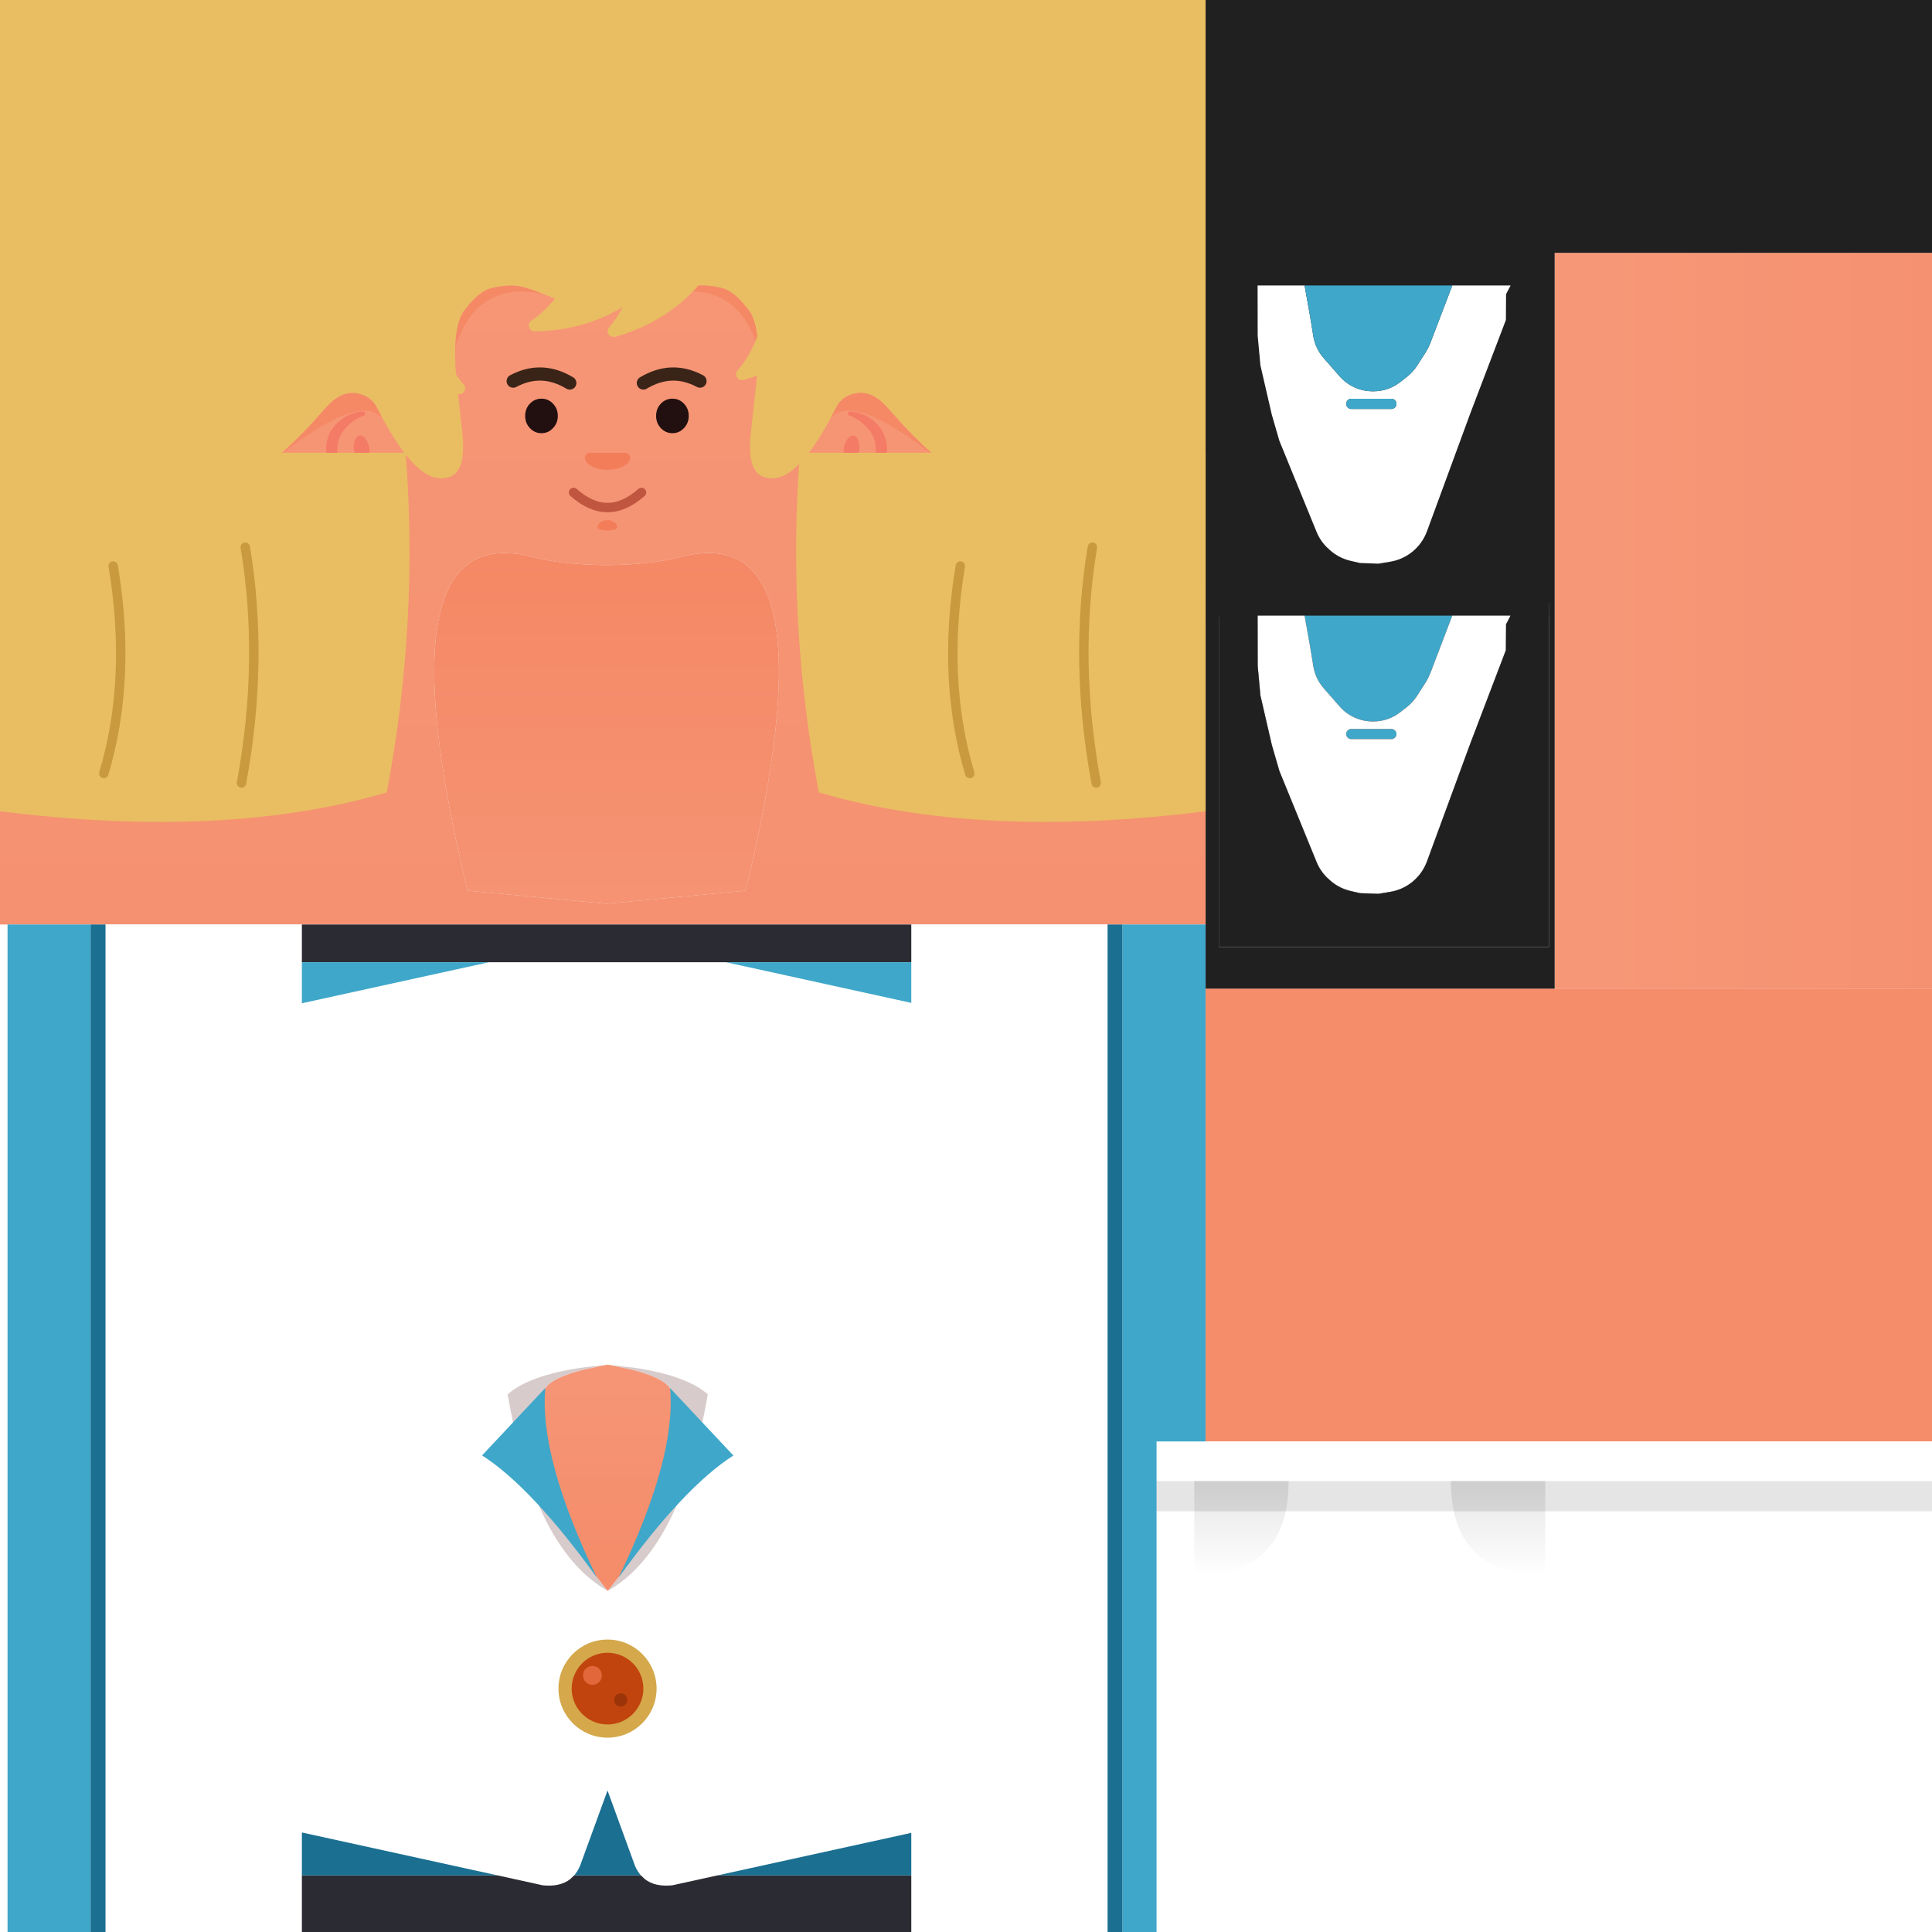
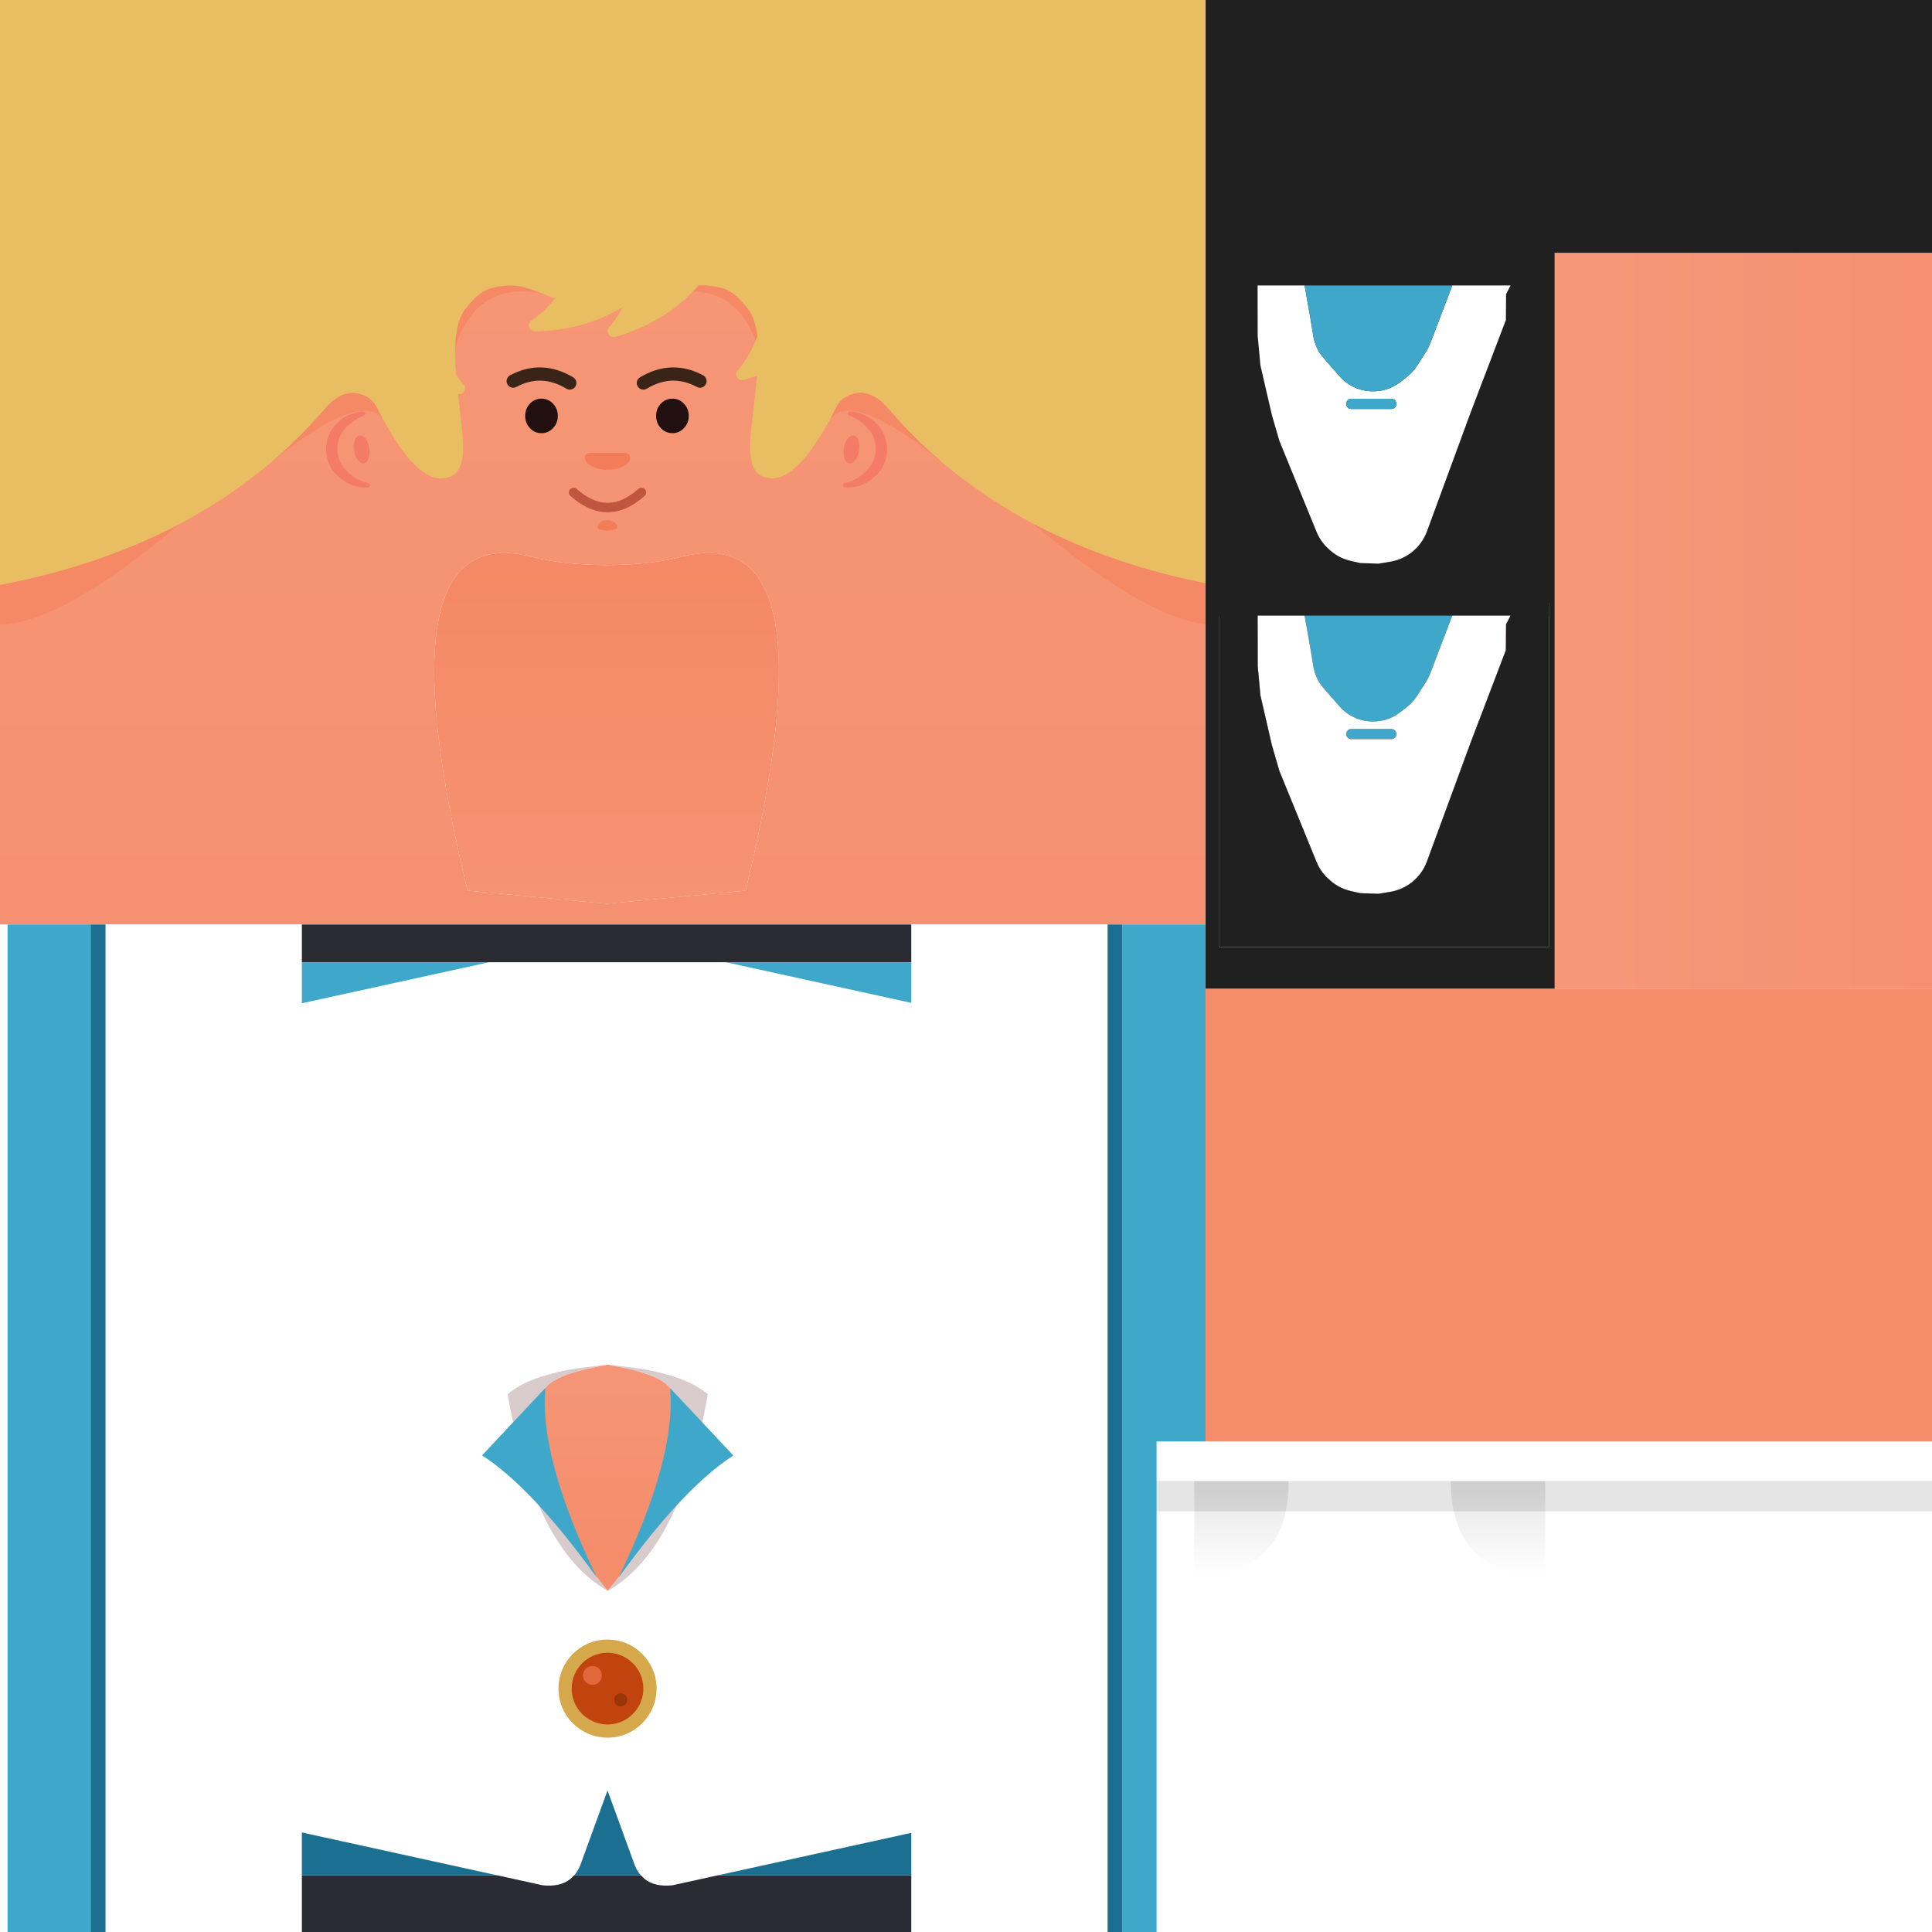
<svg xmlns="http://www.w3.org/2000/svg" width="1024" height="1024" viewBox="0 0 1024 1024">
  <defs>
    <linearGradient gradientUnits="userSpaceOnUse" x1="-819.2" x2="819.2" spreadMethod="pad" gradientTransform="matrix(0.1220703 0 0 0.2380371 924 329)" id="gradient0">
      <stop offset="0" stop-color="#F69878" />
      <stop offset="1" stop-color="#F59170" />
    </linearGradient>
    <linearGradient gradientUnits="userSpaceOnUse" x1="-819.2" x2="819.2" spreadMethod="pad" gradientTransform="matrix(0 0.2977905 -0.2972107 0 319.5 245)" id="gradient1">
      <stop offset="0" stop-color="#F69878" />
      <stop offset="1" stop-color="#F59170" />
    </linearGradient>
    <linearGradient gradientUnits="userSpaceOnUse" x1="-819.2" x2="819.2" spreadMethod="pad" gradientTransform="matrix(0 0.1115112 -0.1134644 0 321.5 386.05)" id="gradient2">
      <stop offset="0" stop-color="#F58865" />
      <stop offset="1" stop-color="#F59373" />
    </linearGradient>
    <linearGradient gradientUnits="userSpaceOnUse" x1="-819.2" x2="819.2" spreadMethod="pad" gradientTransform="matrix(0 -0.03051758 0.03051758 0 658 810)" id="gradient3">
      <stop offset="0" stop-opacity="0" />
      <stop offset="1" stop-opacity="0.102" />
    </linearGradient>
    <linearGradient gradientUnits="userSpaceOnUse" x1="-819.2" x2="819.2" spreadMethod="pad" gradientTransform="matrix(0 -0.03051758 -0.03051758 0 794 810)" id="gradient4">
      <stop offset="0" stop-opacity="0" />
      <stop offset="1" stop-opacity="0.102" />
    </linearGradient>
    <linearGradient gradientUnits="userSpaceOnUse" x1="-819.2" x2="819.2" spreadMethod="pad" gradientTransform="matrix(0 0.06072998 -0.07318115 0 322.1 783.25)" id="gradient5">
      <stop offset="0" stop-color="#F59575" />
      <stop offset="1" stop-color="#F58C6A" />
    </linearGradient>
  </defs>
  <g>
    <path stroke="none" fill="#FFFFFF" d="M0 490 L639 490 639 1024 0 1024 0 490" />
    <path stroke="none" fill="url(#gradient0)" d="M824 134 L1024 134 1024 524 824 524 824 134" />
    <path stroke="none" fill="url(#gradient1)" d="M321.5 479 L395.2 472.05 Q443.15 273.75 360.85 295.2 344.75 299.35 321.5 299.55 298.25 299.35 282.15 295.2 199.85 273.75 247.8 472.05 L321.5 479 M0 0 L639 0 639 490 0 490 0 0" />
    <path stroke="none" fill="url(#gradient2)" d="M321.5 479 L247.8 472.05 Q199.85 273.75 282.15 295.2 298.25 299.35 321.5 299.55 344.75 299.35 360.85 295.2 443.15 273.75 395.2 472.05 L321.5 479" />
    <path stroke="none" fill="#1B6F91" d="M587 490 L595 490 595 1024 587 1024 587 490" />
    <path stroke="none" fill="#3FA7C9" d="M595 490 L639 490 639 1024 595 1024 595 490" />
    <path stroke="none" fill="#FFFFFF" d="M587 1024 L483 1024 483 490 587 490 587 1024" />
    <path stroke="none" fill="#F58C6A" d="M639 524 L1024 524 1024 764 639 764 639 524" />
    <path stroke="none" fill="#1B6F91" d="M48 490 L56 490 56 1024 48 1024 48 490" />
    <path stroke="none" fill="#3FA7C9" d="M48 490 L48 1024 4 1024 4 490 48 490" />
    <path stroke="none" fill="#FFFFFF" d="M56 1024 L56 490 160 490 160 1024 56 1024" />
    <path stroke="none" fill="#F47D59" d="M313.55 247.05 Q310 245.2 310 242.55 310 240.55 312.4 240 L331.7 240 Q334 240.6 334 242.55 334 245.2 330.5 247.05 327 248.95 322 249 317.05 248.95 313.55 247.05 M327.2 279.4 Q327.2 280.2 325.65 280.75 L321.95 281.3 318.2 280.75 Q316.7 280.2 316.7 279.4 L316.7 279.35 Q316.75 277.9 318.2 276.8 319.8 275.7 321.95 275.7 324.15 275.7 325.65 276.8 327.15 277.9 327.2 279.35 L327.2 279.4" />
    <path stroke="none" fill="#220F0F" d="M365.05 220.45 Q365.05 224.25 362.5 226.9 360 229.6 356.4 229.6 352.8 229.6 350.25 226.9 347.75 224.25 347.75 220.45 347.75 216.6 350.25 213.95 352.8 211.3 356.4 211.3 360 211.3 362.5 213.95 365.05 216.6 365.05 220.45 M295.65 220.45 Q295.65 224.25 293.1 226.9 290.6 229.6 287 229.6 283.4 229.6 280.85 226.9 278.35 224.25 278.35 220.45 278.35 216.6 280.85 213.95 283.4 211.3 287 211.3 290.6 211.3 293.1 213.95 295.65 216.6 295.65 220.45" />
    <path fill="none" stroke="#C0563F" stroke-width="5" stroke-linecap="round" d="M304 261 Q322 277 340 261" />
    <path fill="none" stroke="#3A2418" stroke-width="7" stroke-linecap="round" d="M341 203 Q356 194 371 202" />
    <path fill="none" stroke="#3A2418" stroke-width="7" stroke-linecap="round" d="M272 202 Q287 194 302 203" />
    <path stroke="none" fill="#F58966" d="M241.2 184.25 Q241.7 168.9 247.25 163.05 254.1 154.15 260.7 152.6 267.35 151 272.8 151.35 277.65 151.6 288.45 155.95 253 147.95 241.2 184.25 M0 310 Q53.35 299.8 95.45 277.55 32.35 330.65 0 331 L0 310 M143.8 244.95 Q154.35 235.9 163.9 225.85 L173.1 215.6 Q182.7 205 193.2 209.65 L194 210.05 Q197.75 212 199.7 215.8 L202.9 221.95 Q190.85 206.9 143.8 244.95" />
    <path stroke="none" fill="#E9BE62" d="M143.8 244.95 L140.75 247.45 Q122.4 262.6 101 274.5 L95.45 277.55 Q53.35 299.8 0 310 L0 0 322 0 322 162.5 315 162.5 Q304.3 162.5 291.25 157.1 L288.45 155.95 Q277.65 151.6 272.8 151.35 267.35 151 260.7 152.6 254.1 154.15 247.25 163.05 241.7 168.9 241.2 184.25 240.95 193.2 242.4 205.35 L245.1 230.1 Q247.25 251.5 236.65 253.15 231.5 254.5 225.8 251.1 215.25 244.75 202.9 221.95 L199.7 215.8 Q197.75 212 194 210.05 L193.2 209.65 Q182.7 205 173.1 215.6 L163.9 225.85 Q154.35 235.9 143.8 244.95" />
    <path stroke="none" fill="#F47B66" d="M183.45 220.7 L183.7 220.6 184.4 220.15 184.6 220.05 188.95 218.55 189.25 218.5 189.4 218.45 191.55 218.15 191.7 218.15 192.05 218.15 192.9 218.25 Q193.3 218.25 193.45 218.85 193.8 219.35 193.4 219.75 193.35 220.2 192.65 220.3 L190.45 221.3 190.25 221.4 189.55 221.8 189.45 221.85 189.1 222 188.65 222.3 188.55 222.35 186.35 223.85 184.2 225.8 184.25 225.7 183.9 226.1 183.75 226.25 182.05 228.3 181.95 228.35 181.85 228.45 181.3 229.35 181.25 229.4 181.2 229.5 181 229.8 180.8 230.2 180.7 230.35 180.6 230.55 180.5 230.75 180.45 230.8 179.7 232.65 179.4 233.5 178.95 235.75 178.85 237.5 178.85 237.6 178.8 237.95 178.85 239.2 179.2 241.4 179.35 242.15 179.45 242.45 179.5 242.6 179.5 242.7 180.05 244.2 181.15 246.25 181.2 246.35 181.25 246.45 181.55 246.95 182.1 247.65 182.15 247.75 182.5 248.2 182.6 248.3 182.7 248.4 183.25 249.05 183.35 249.15 183.5 249.3 183.6 249.35 184.6 250.4 184.7 250.5 185 250.8 185.4 251.1 185.5 251.2 185.55 251.25 185.7 251.35 188.3 253.3 189.65 254 189.7 254.05 190.5 254.45 190.65 254.5 191 254.65 191.15 254.75 191.4 254.8 191.6 254.9 192.55 255.25 192.65 255.3 193 255.45 193.1 255.45 195.45 256.2 195.85 256.45 195.9 256.5 196.2 257.2 195.9 257.9 195.8 258 195.2 258.3 194.2 258.4 194.05 258.4 190.5 258.15 190.2 258.1 190.1 258.1 189.6 258 189.5 258 188.45 257.75 188.3 257.7 187.75 257.55 187.6 257.5 185.7 256.8 185.55 256.7 185.3 256.55 184.2 256.05 184.1 256 181.55 254.45 181.4 254.35 178.05 251.4 177.9 251.2 177.8 251.05 177.85 251.2 177.05 250.3 177 250.15 176.85 249.95 176.65 249.75 176.55 249.6 175.75 248.4 175.7 248.4 Q174.85 247 174.35 245.7 L174.3 245.65 173.6 243.75 173.6 243.65 173.4 242.75 Q172.95 241.2 172.9 239.7 L172.85 239.35 172.85 239.2 172.85 236.95 172.9 236.65 172.9 236.5 173.35 233.55 173.4 233.5 Q173.7 232 174.35 230.55 L174.4 230.35 174.45 230.25 174.75 229.6 174.85 229.45 174.95 229.3 174.85 229.4 175.25 228.6 175.35 228.5 175.55 228.2 175.45 228.3 175.6 228 175.7 227.9 176 227.45 176.1 227.3 176.15 227.3 176.5 226.75 176.6 226.6 176.65 226.6 176.7 226.5 176.75 226.4 178 224.9 178.15 224.8 178.4 224.6 178.7 224.3 178.9 224.05 179 223.9 180.15 222.9 180.3 222.8 180.5 222.7 180.55 222.6 180.65 222.5 181.1 222.15 181.25 222.05 183.25 220.75 183.45 220.7 M195.75 237.6 Q196.2 240.65 195.4 242.95 194.5 245.3 192.8 245.6 191.15 245.85 189.65 243.8 188.1 241.9 187.65 238.85 187.15 235.75 188.05 233.4 188.9 231.1 190.55 230.85 192.25 230.55 193.8 232.55 195.25 234.5 195.75 237.6 M191.25 254.8 L191.3 254.85 191.3 254.8 191.25 254.8" />
    <path stroke="none" fill="#E9BE62" d="M354.55 155.95 L351.75 157.1 Q338.7 162.5 328 162.5 L321 162.5 321 0 643 0 643 310 Q589.65 299.8 547.55 277.55 L542 274.5 Q520.6 262.6 502.25 247.45 L499.2 244.95 Q488.65 235.9 479.1 225.85 L469.9 215.6 Q460.3 205 449.8 209.65 L449 210.05 Q445.25 212 443.3 215.8 L440.1 221.95 Q427.75 244.75 417.2 251.1 411.5 254.5 406.35 253.15 395.75 251.5 397.9 230.1 L400.6 205.35 Q402.05 193.2 401.8 184.25 401.3 168.9 395.75 163.05 388.9 154.15 382.3 152.6 375.65 151 370.2 151.35 365.35 151.6 354.55 155.95" />
    <path stroke="none" fill="#F58966" d="M354.55 155.95 Q365.35 151.6 370.2 151.35 375.65 151 382.3 152.6 388.9 154.15 395.75 163.05 401.3 168.9 401.8 184.25 390 147.95 354.55 155.95 M440.1 221.95 L443.3 215.8 Q445.25 212 449 210.05 L449.8 209.65 Q460.3 205 469.9 215.6 L479.1 225.85 Q488.65 235.9 499.2 244.95 452.15 206.9 440.1 221.95 M547.55 277.55 Q589.65 299.8 643 310 L643 331 Q610.65 330.65 547.55 277.55" />
    <path stroke="none" fill="#F47B66" d="M451.75 254.8 L451.7 254.8 451.7 254.85 451.75 254.8 M447.25 237.6 Q447.75 234.5 449.2 232.55 450.75 230.55 452.45 230.85 454.1 231.1 454.95 233.4 455.85 235.75 455.35 238.85 454.9 241.9 453.35 243.8 451.85 245.85 450.2 245.6 448.5 245.3 447.6 242.95 446.8 240.65 447.25 237.6 M459.55 220.7 L459.75 220.75 461.75 222.05 461.9 222.15 462.35 222.5 462.45 222.6 462.5 222.7 462.7 222.8 462.85 222.9 464 223.9 464.1 224.05 464.3 224.3 464.6 224.6 464.85 224.8 465 224.9 466.25 226.4 466.3 226.5 466.35 226.6 466.4 226.6 466.5 226.75 466.85 227.3 466.9 227.3 467 227.45 467.3 227.9 467.4 228 467.55 228.3 467.45 228.2 467.65 228.5 467.75 228.6 468.15 229.4 468.05 229.3 468.15 229.45 468.25 229.6 468.55 230.25 468.6 230.35 468.65 230.55 469.6 233.5 469.65 233.55 470.1 236.5 470.1 236.65 470.15 236.95 470.15 239.2 470.15 239.35 470.1 239.7 Q470.05 241.2 469.6 242.75 L469.4 243.65 469.4 243.75 468.7 245.65 468.65 245.7 467.3 248.4 467.25 248.4 466.45 249.6 466.35 249.75 466.15 249.95 466 250.15 465.95 250.3 465.15 251.2 465.2 251.05 465.1 251.2 464.95 251.4 461.6 254.35 461.45 254.45 458.9 256 458.8 256.05 457.7 256.55 457.45 256.7 457.3 256.8 455.4 257.5 455.25 257.55 454.7 257.7 454.55 257.75 453.5 258 453.4 258 452.9 258.1 452.8 258.1 452.5 258.15 448.95 258.4 448.8 258.4 447.8 258.3 Q447.45 258.25 447.2 258 L447.1 257.9 Q446.8 257.6 446.8 257.2 446.8 256.8 447.1 256.5 L447.15 256.45 447.55 256.2 449.9 255.45 450 255.45 450.35 255.3 450.45 255.25 451.4 254.9 451.6 254.8 451.85 254.75 Q451.95 254.65 452 254.65 L452.35 254.5 452.5 254.45 453.3 254.05 453.35 254 454.7 253.3 457.3 251.35 457.45 251.25 457.5 251.2 457.6 251.1 458 250.8 458.3 250.5 458.4 250.4 459.4 249.35 459.5 249.3 459.65 249.15 459.75 249.05 460.3 248.4 460.4 248.3 460.5 248.2 460.85 247.75 460.9 247.65 461.45 246.95 461.75 246.45 461.8 246.35 461.85 246.25 462.95 244.2 463.5 242.7 463.5 242.6 463.55 242.45 463.65 242.15 463.8 241.4 464.15 239.2 464.2 237.95 464.15 237.6 464.15 237.5 464.05 235.75 463.6 233.5 463.3 232.65 462.55 230.8 462.5 230.75 462.4 230.55 462.3 230.35 462.2 230.2 462 229.8 461.8 229.5 461.75 229.4 461.7 229.35 461.15 228.45 461.05 228.35 460.95 228.3 459.25 226.25 459.1 226.1 458.75 225.7 458.8 225.8 456.65 223.85 454.45 222.35 454.35 222.3 453.9 222 453.55 221.85 453.45 221.8 452.75 221.4 452.55 221.3 450.35 220.3 Q449.65 220.2 449.6 219.75 449.2 219.35 449.55 218.85 449.7 218.25 450.1 218.25 L450.95 218.15 451.3 218.15 451.45 218.15 453.6 218.45 453.75 218.5 454.05 218.55 458.4 220.05 458.6 220.15 459.3 220.6 459.55 220.7" />
    <path stroke="none" fill="#202020" d="M639 524 L639 0 1024 0 1024 134 824 134 824 524 639 524" />
    <path stroke="none" fill="#FFFFFF" d="M613 764 L1024 764 1024 1024 613 1024 613 764" />
    <path stroke="none" fill="#000000" fill-opacity="0.102" d="M1024 785 L1024 801 613 801 613 785 1024 785" />
    <path stroke="none" fill="url(#gradient3)" d="M683 785 Q683 835 633 835 L633 785 683 785" />
    <path stroke="none" fill="url(#gradient4)" d="M769 785 L819 785 819 835 Q769 835 769 785" />
    <path stroke="none" fill="#202020" d="M769.75 326.3 L758.1 356.85 Q757.2 359.15 755.9 361.3 L751.1 368.8 Q748.9 372.2 745.8 374.65 L742.35 377.35 Q735.95 382.4 727.75 382.4 722.55 382.4 717.9 380.3 713.2 378.15 709.85 374.25 L701.5 364.7 Q697.1 359.55 696.05 352.95 L695.05 346.75 694.35 342.6 691.45 326.3 769.75 326.3" />
    <path stroke="none" fill="#61150D" d="M769.75 326.3 L800.65 326.3 798.25 330.9 798.15 344.6 779.4 393.8 756.3 456.65 Q753.85 463.15 748.5 467.5 743.25 471.7 736.6 472.75 L730.6 473.75 720.85 473.4 716.05 472.3 Q709 470.7 703.8 465.55 L703.2 465 Q699.65 461.45 697.75 456.75 L678.1 408.65 674.1 394.85 668.05 368.65 666.6 352.95 666.55 326.3 691.45 326.3 694.35 342.6 695.05 346.75 696.05 352.95 Q697.1 359.55 701.5 364.7 L709.85 374.25 Q713.2 378.15 717.9 380.3 722.55 382.4 727.75 382.4 735.95 382.4 742.35 377.35 L745.8 374.65 Q748.9 372.2 751.1 368.8 L755.9 361.3 Q757.2 359.15 758.1 356.85 L769.75 326.3 M716.2 386.35 Q715.1 386.35 714.3 387.15 713.5 387.95 713.5 389.05 L713.5 389.1 Q713.5 390.2 714.3 390.95 715.1 391.75 716.2 391.75 L737.45 391.75 Q738.55 391.75 739.35 390.95 740.15 390.2 740.15 389.1 L740.15 389.05 Q740.15 387.95 739.35 387.15 738.55 386.35 737.45 386.35 L716.2 386.35" />
    <path stroke="none" fill="#CCDDE7" d="M666.55 326.3 L666.6 352.95 668.05 368.65 674.1 394.85 678.1 408.65 697.75 456.75 Q699.65 461.45 703.2 465 L703.8 465.55 Q709 470.7 716.05 472.3 L720.85 473.4 730.6 473.75 736.6 472.75 Q743.25 471.7 748.5 467.5 753.85 463.15 756.3 456.65 L779.4 393.8 798.15 344.6 798.25 330.9 800.65 326.3 806.45 315 821 319.55 821 501.95 646 501.95 646 326.3 666.55 326.3" />
    <path stroke="none" fill="#4D160E" d="M716.2 386.35 L737.45 386.35 Q738.55 386.35 739.35 387.15 740.15 387.95 740.15 389.05 L740.15 389.1 Q740.15 390.2 739.35 390.95 738.55 391.75 737.45 391.75 L716.2 391.75 Q715.1 391.75 714.3 390.95 713.5 390.2 713.5 389.1 L713.5 389.05 Q713.5 387.95 714.3 387.15 715.1 386.35 716.2 386.35" />
    <path stroke="none" fill="#FFFFFF" d="M483 1024 L160 1024 160 490 483 490 483 1024" />
    <path stroke="none" fill="#2B2B33" d="M483 994 L483 1024 160 1024 160 994 263.75 994 287.65 999.25 Q296.75 1000.2 302.2 996 L304.3 994 339.7 994 341.8 996 Q347.2 1000.2 356.35 999.25 L380.25 994 483 994" />
    <path stroke="none" fill="#1B6F91" d="M483 994 L380.25 994 483 971.45 483 994 M160 994 L160 971.25 263.75 994 160 994 M304.3 994 Q306.2 991.85 307.45 988.9 L322 949 336.55 988.9 Q337.8 991.85 339.7 994 L304.3 994" />
    <path stroke="none" fill="#202020" d="M666.55 151.3 L666.6 177.95 668.05 193.65 674.1 219.85 678.1 233.65 697.75 281.75 Q699.65 286.45 703.2 290 L703.8 290.55 Q709 295.7 716.05 297.3 L720.85 298.4 730.6 298.75 736.6 297.75 Q743.25 296.7 748.5 292.5 753.85 288.15 756.3 281.65 L779.4 218.8 798.15 169.6 798.25 155.9 800.65 151.3 806.45 140 821 144.55 821 326.95 646 326.95 646 151.3 666.55 151.3" />
    <path stroke="none" fill="#FFFFFF" d="M666.55 151.3 L691.45 151.3 694.35 167.6 695.05 171.75 696.05 177.95 Q697.1 184.55 701.5 189.7 L709.85 199.25 Q713.2 203.15 717.9 205.3 722.55 207.4 727.75 207.4 735.95 207.4 742.35 202.35 L745.8 199.65 Q748.9 197.2 751.1 193.8 L755.9 186.3 Q757.2 184.15 758.1 181.85 L769.75 151.3 800.65 151.3 798.25 155.9 798.15 169.6 779.4 218.8 756.3 281.65 Q753.85 288.15 748.5 292.5 743.25 296.7 736.6 297.75 L730.6 298.75 720.85 298.4 716.05 297.3 Q709 295.7 703.8 290.55 L703.2 290 Q699.65 286.45 697.75 281.75 L678.1 233.65 674.1 219.85 668.05 193.65 666.6 177.95 666.55 151.3 M716.2 211.35 Q715.1 211.35 714.3 212.15 713.5 212.95 713.5 214.05 L713.5 214.1 Q713.5 215.2 714.3 215.95 715.1 216.75 716.2 216.75 L737.45 216.75 Q738.55 216.75 739.35 215.95 740.15 215.2 740.15 214.1 L740.15 214.05 Q740.15 212.95 739.35 212.15 738.55 211.35 737.45 211.35 L716.2 211.35" />
    <path stroke="none" fill="#3FA7C9" d="M716.2 211.35 L737.45 211.35 Q738.55 211.35 739.35 212.15 740.15 212.95 740.15 214.05 L740.15 214.1 Q740.15 215.2 739.35 215.95 738.55 216.75 737.45 216.75 L716.2 216.75 Q715.1 216.75 714.3 215.95 713.5 215.2 713.5 214.1 L713.5 214.05 Q713.5 212.95 714.3 212.15 715.1 211.35 716.2 211.35 M769.75 151.3 L758.1 181.85 Q757.2 184.15 755.9 186.3 L751.1 193.8 Q748.9 197.2 745.8 199.65 L742.35 202.35 Q735.95 207.4 727.75 207.4 722.55 207.4 717.9 205.3 713.2 203.15 709.85 199.25 L701.5 189.7 Q697.1 184.55 696.05 177.95 L695.05 171.75 694.35 167.6 691.45 151.3 769.75 151.3" />
    <path stroke="none" fill="#D7CBCB" d="M322.1 723.3 L316.25 724.45 309.65 725.9 Q288.1 731.3 288.05 739 288.15 790.05 309.65 825.85 312.75 831 316.25 835.8 L322.1 843.2 Q314.95 839.1 308.6 833 280.7 805.95 269.05 739 280.65 728.9 308.6 724.85 L322.1 723.3 335.6 724.85 Q363.55 728.9 375.15 739 363.55 805.95 335.6 833 329.3 839.1 322.1 843.2 L327.95 835.8 Q331.5 830.95 334.6 825.8 356.05 790.05 356.15 739 L356.1 739 Q356.05 731.3 334.6 725.9 L327.9 724.45 322.1 723.3" />
    <path stroke="none" fill="url(#gradient5)" d="M322.1 723.3 L327.9 724.45 334.6 725.9 Q356.05 731.3 356.1 739 L356.15 739 Q356.05 790.05 334.6 825.8 331.5 830.95 327.95 835.8 L322.1 843.2 316.25 835.8 Q312.75 831 309.65 825.85 288.15 790.05 288.05 739 288.1 731.3 309.65 725.9 L316.25 724.45 322.1 723.3" />
    <path stroke="none" fill="#3FA7C9" d="M769.75 326.3 L758.1 356.85 Q757.2 359.15 755.9 361.3 L751.1 368.8 Q748.9 372.2 745.8 374.65 L742.35 377.35 Q735.95 382.4 727.75 382.4 722.55 382.4 717.9 380.3 713.2 378.15 709.85 374.25 L701.5 364.7 Q697.1 359.55 696.05 352.95 L695.05 346.75 694.35 342.6 691.45 326.3 769.75 326.3 M716.2 386.35 L737.45 386.35 Q738.55 386.35 739.35 387.15 740.15 387.95 740.15 389.05 L740.15 389.1 Q740.15 390.2 739.35 390.95 738.55 391.75 737.45 391.75 L716.2 391.75 Q715.1 391.75 714.3 390.95 713.5 390.2 713.5 389.1 L713.5 389.05 Q713.5 387.95 714.3 387.15 715.1 386.35 716.2 386.35" />
    <path stroke="none" fill="#FFFFFF" d="M716.2 386.35 Q715.1 386.35 714.3 387.15 713.5 387.95 713.5 389.05 L713.5 389.1 Q713.5 390.2 714.3 390.95 715.1 391.75 716.2 391.75 L737.45 391.75 Q738.55 391.75 739.35 390.95 740.15 390.2 740.15 389.1 L740.15 389.05 Q740.15 387.95 739.35 387.15 738.55 386.35 737.45 386.35 L716.2 386.35 M691.45 326.3 L694.35 342.6 695.05 346.75 696.05 352.95 Q697.1 359.55 701.5 364.7 L709.85 374.25 Q713.2 378.15 717.9 380.3 722.55 382.4 727.75 382.4 735.95 382.4 742.35 377.35 L745.8 374.65 Q748.9 372.2 751.1 368.8 L755.9 361.3 Q757.2 359.15 758.1 356.85 L769.75 326.3 800.65 326.3 798.25 330.9 798.15 344.6 779.4 393.8 756.3 456.65 Q753.85 463.15 748.5 467.5 743.25 471.7 736.6 472.75 L730.6 473.75 720.85 473.4 716.05 472.3 Q709 470.7 703.8 465.55 L703.2 465 Q699.65 461.45 697.75 456.75 L678.1 408.65 674.1 394.85 668.05 368.65 666.6 352.95 666.55 326.3 691.45 326.3" />
    <path stroke="none" fill="#202020" d="M666.55 326.3 L666.6 352.95 668.05 368.65 674.1 394.85 678.1 408.65 697.75 456.75 Q699.65 461.45 703.2 465 L703.8 465.55 Q709 470.7 716.05 472.3 L720.85 473.4 730.6 473.75 736.6 472.75 Q743.25 471.7 748.5 467.5 753.85 463.15 756.3 456.65 L779.4 393.8 798.15 344.6 798.25 330.9 800.65 326.3 806.45 315 821 319.55 821 501.95 646 501.95 646 326.3 666.55 326.3" />
    <path stroke="none" fill="#3FA7C9" d="M355.15 735.7 L388.7 771.45 Q362.45 788.25 327.85 836.2 358.55 772.5 355.15 735.7" />
    <path stroke="none" fill="#3FA7C9" d="M289.05 735.65 Q285.65 772.45 316.35 836.15 281.75 788.2 255.5 771.4 L289.05 735.65" />
    <path stroke="none" fill="#E9BE62" d="M191.75 165.35 L226.25 156.2 228.1 156.35 Q229 156.65 229.6 157.4 230.15 158.15 230.2 159.15 231.65 187.4 245.75 203.85 246.4 204.6 246.6 205.7 246.55 206.7 245.95 207.6 245.4 208.5 244.4 208.8 L242.4 208.9 Q207.65 198.7 189.9 170.1 189.3 169.15 189.35 168.15 189.5 167.15 190.1 166.35 190.75 165.65 191.75 165.35" />
    <path stroke="none" fill="#E9BE62" d="M444.95 157.85 Q445.95 158.15 446.6 158.85 447.2 159.65 447.35 160.65 447.4 161.65 446.8 162.6 429.05 191.2 394.3 201.4 L392.3 201.3 Q391.3 201 390.75 200.1 390.15 199.2 390.1 198.2 390.3 197.1 390.95 196.35 405.05 179.9 406.5 151.65 406.55 150.65 407.1 149.9 407.7 149.15 408.6 148.85 L410.45 148.7 444.95 157.85" />
    <path stroke="none" fill="#E9BE62" d="M376.85 135 Q377.85 135.3 378.5 136 379.1 136.8 379.25 137.8 379.3 138.8 378.7 139.75 360.95 168.35 326.2 178.55 L324.2 178.45 Q323.2 178.15 322.65 177.25 322.05 176.35 322 175.35 322.2 174.25 322.85 173.5 336.95 157.05 338.4 128.8 338.45 127.8 339 127.05 339.6 126.3 340.5 126 L342.35 125.85 376.85 135" />
    <path stroke="none" fill="#E9BE62" d="M343.8 146.75 Q344.75 147.3 345.15 148.1 345.55 149.05 345.45 150.05 345.25 151 344.4 151.8 319.85 174.8 283.65 175.65 282.45 175.7 281.7 175.05 280.85 174.55 280.55 173.5 280.2 172.5 280.4 171.55 280.85 170.5 281.7 169.95 299.55 157.7 308.25 130.8 308.55 129.85 309.3 129.25 310.1 128.7 311.05 128.6 312.05 128.5 312.9 128.95 L343.8 146.75" />
    <path stroke="none" fill="#2B2B33" d="M483 510 L160 510 160 490 483 490 483 510" />
    <path stroke="none" fill="#3FA7C9" d="M483 531.55 L384.8 510 483 510 483 531.55 M160 531.75 L160 510 259.2 510 160 531.75" />
    <circle cx="322" cy="895" r="26" fill="#D4A84B" />
    <circle cx="322" cy="895" r="19" fill="#C1440E" />
    <circle cx="314" cy="888" r="5" fill="#E2683C" />
    <circle cx="329" cy="901" r="3.5" fill="#9C3409" />
-     <path fill="#E9BE62" d="M0 240 L215 240 Q222 330 205 420 Q120 445 0 430 Z" />
-     <path fill="#E9BE62" d="M639 240 L424 240 Q417 330 434 420 Q519 445 639 430 Z" />
-     <path fill="none" stroke="#C99A3E" stroke-width="5" stroke-linecap="round" d="M60 300 Q70 360 55 410 M130 290 Q140 350 128 415 M509 300 Q499 360 514 410 M579 290 Q569 350 581 415" />
  </g>
</svg>
